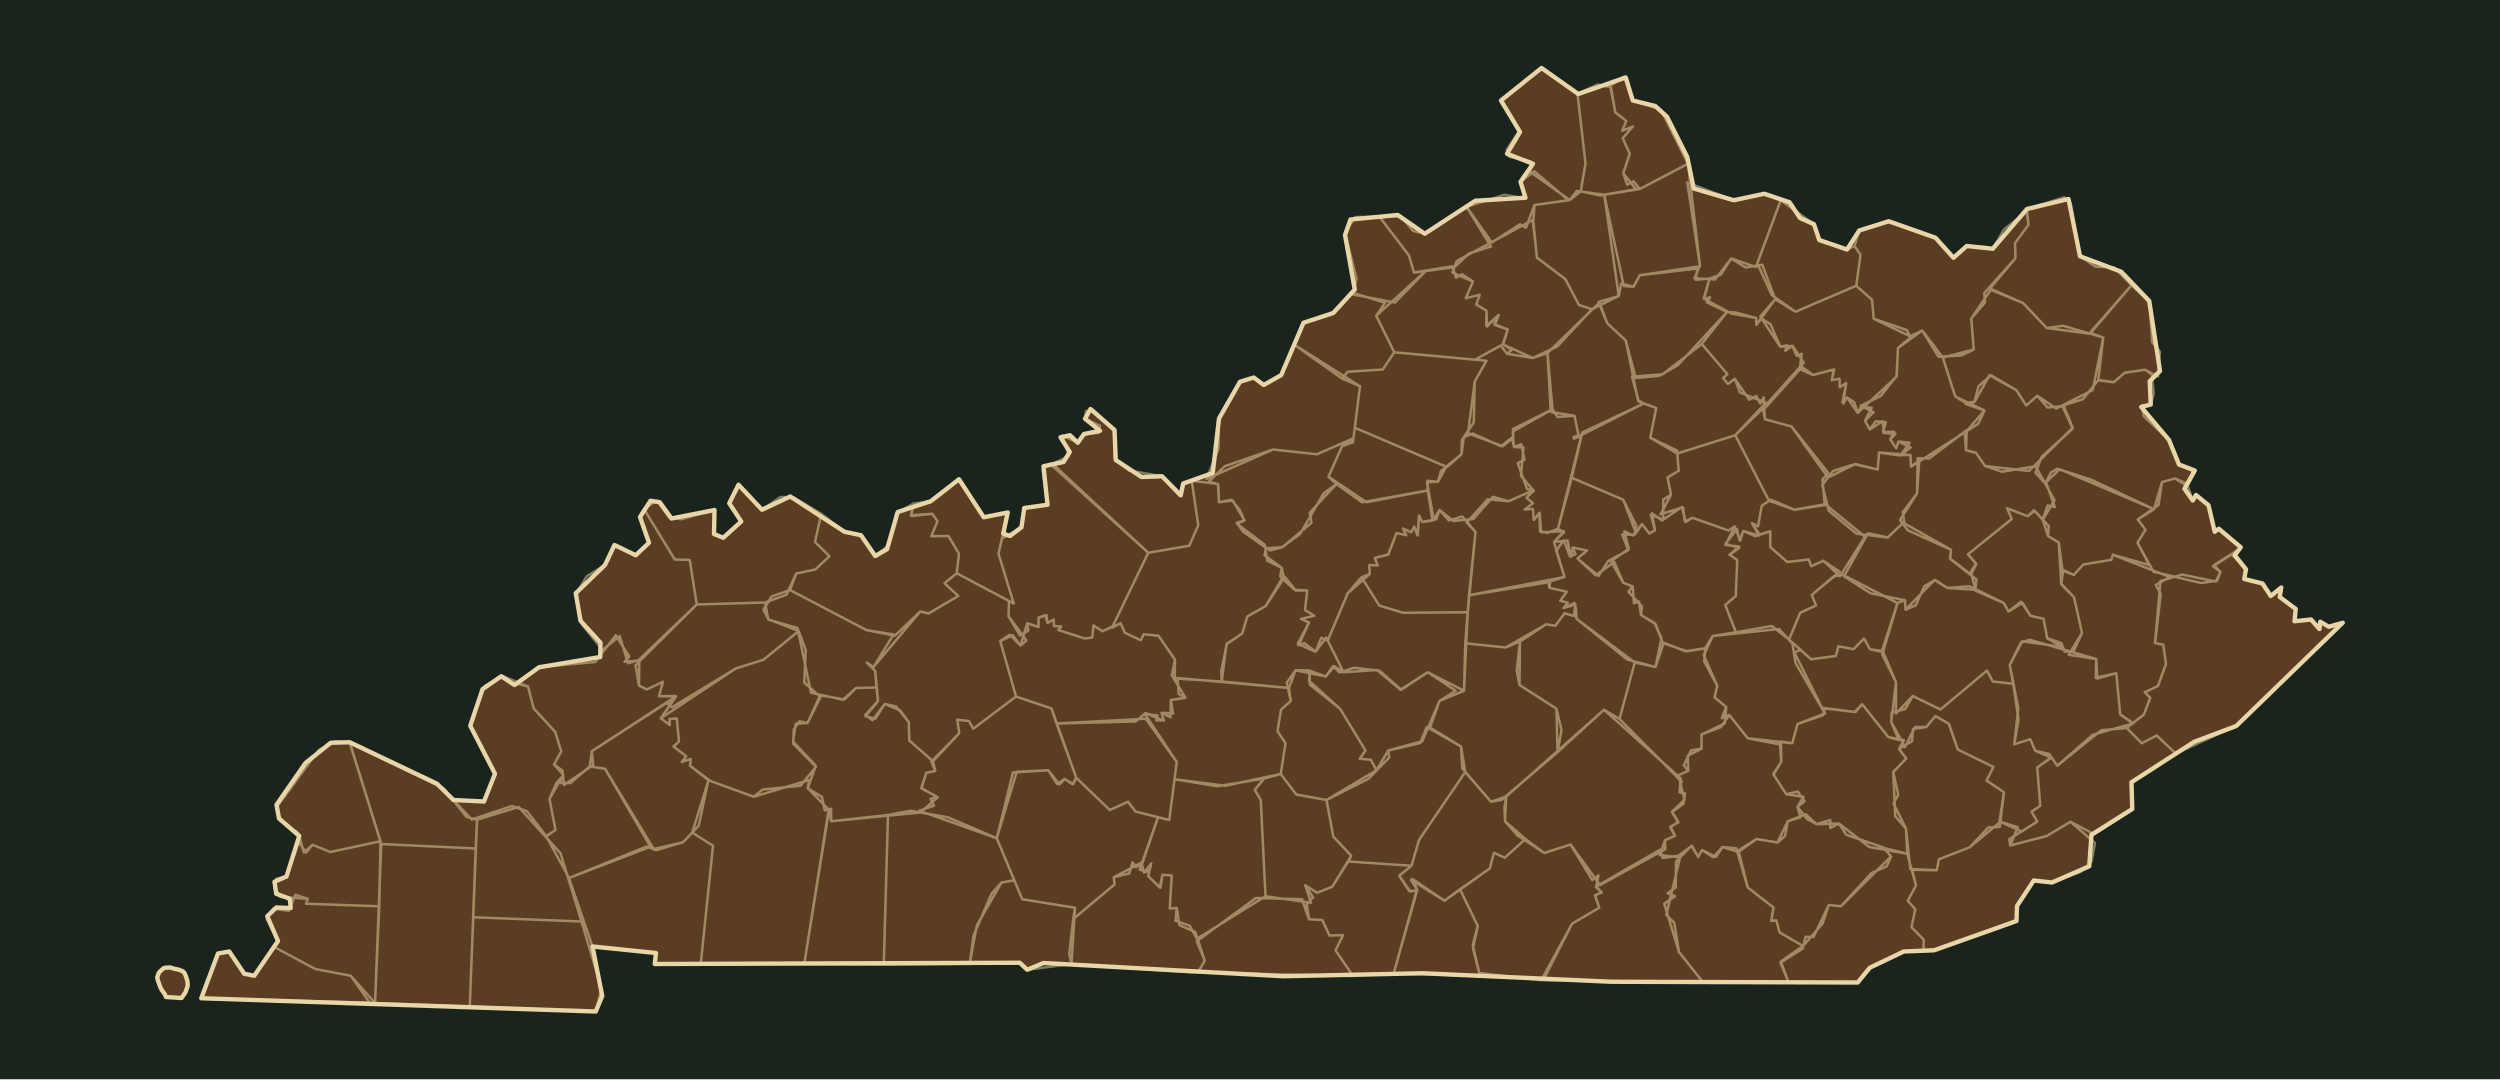
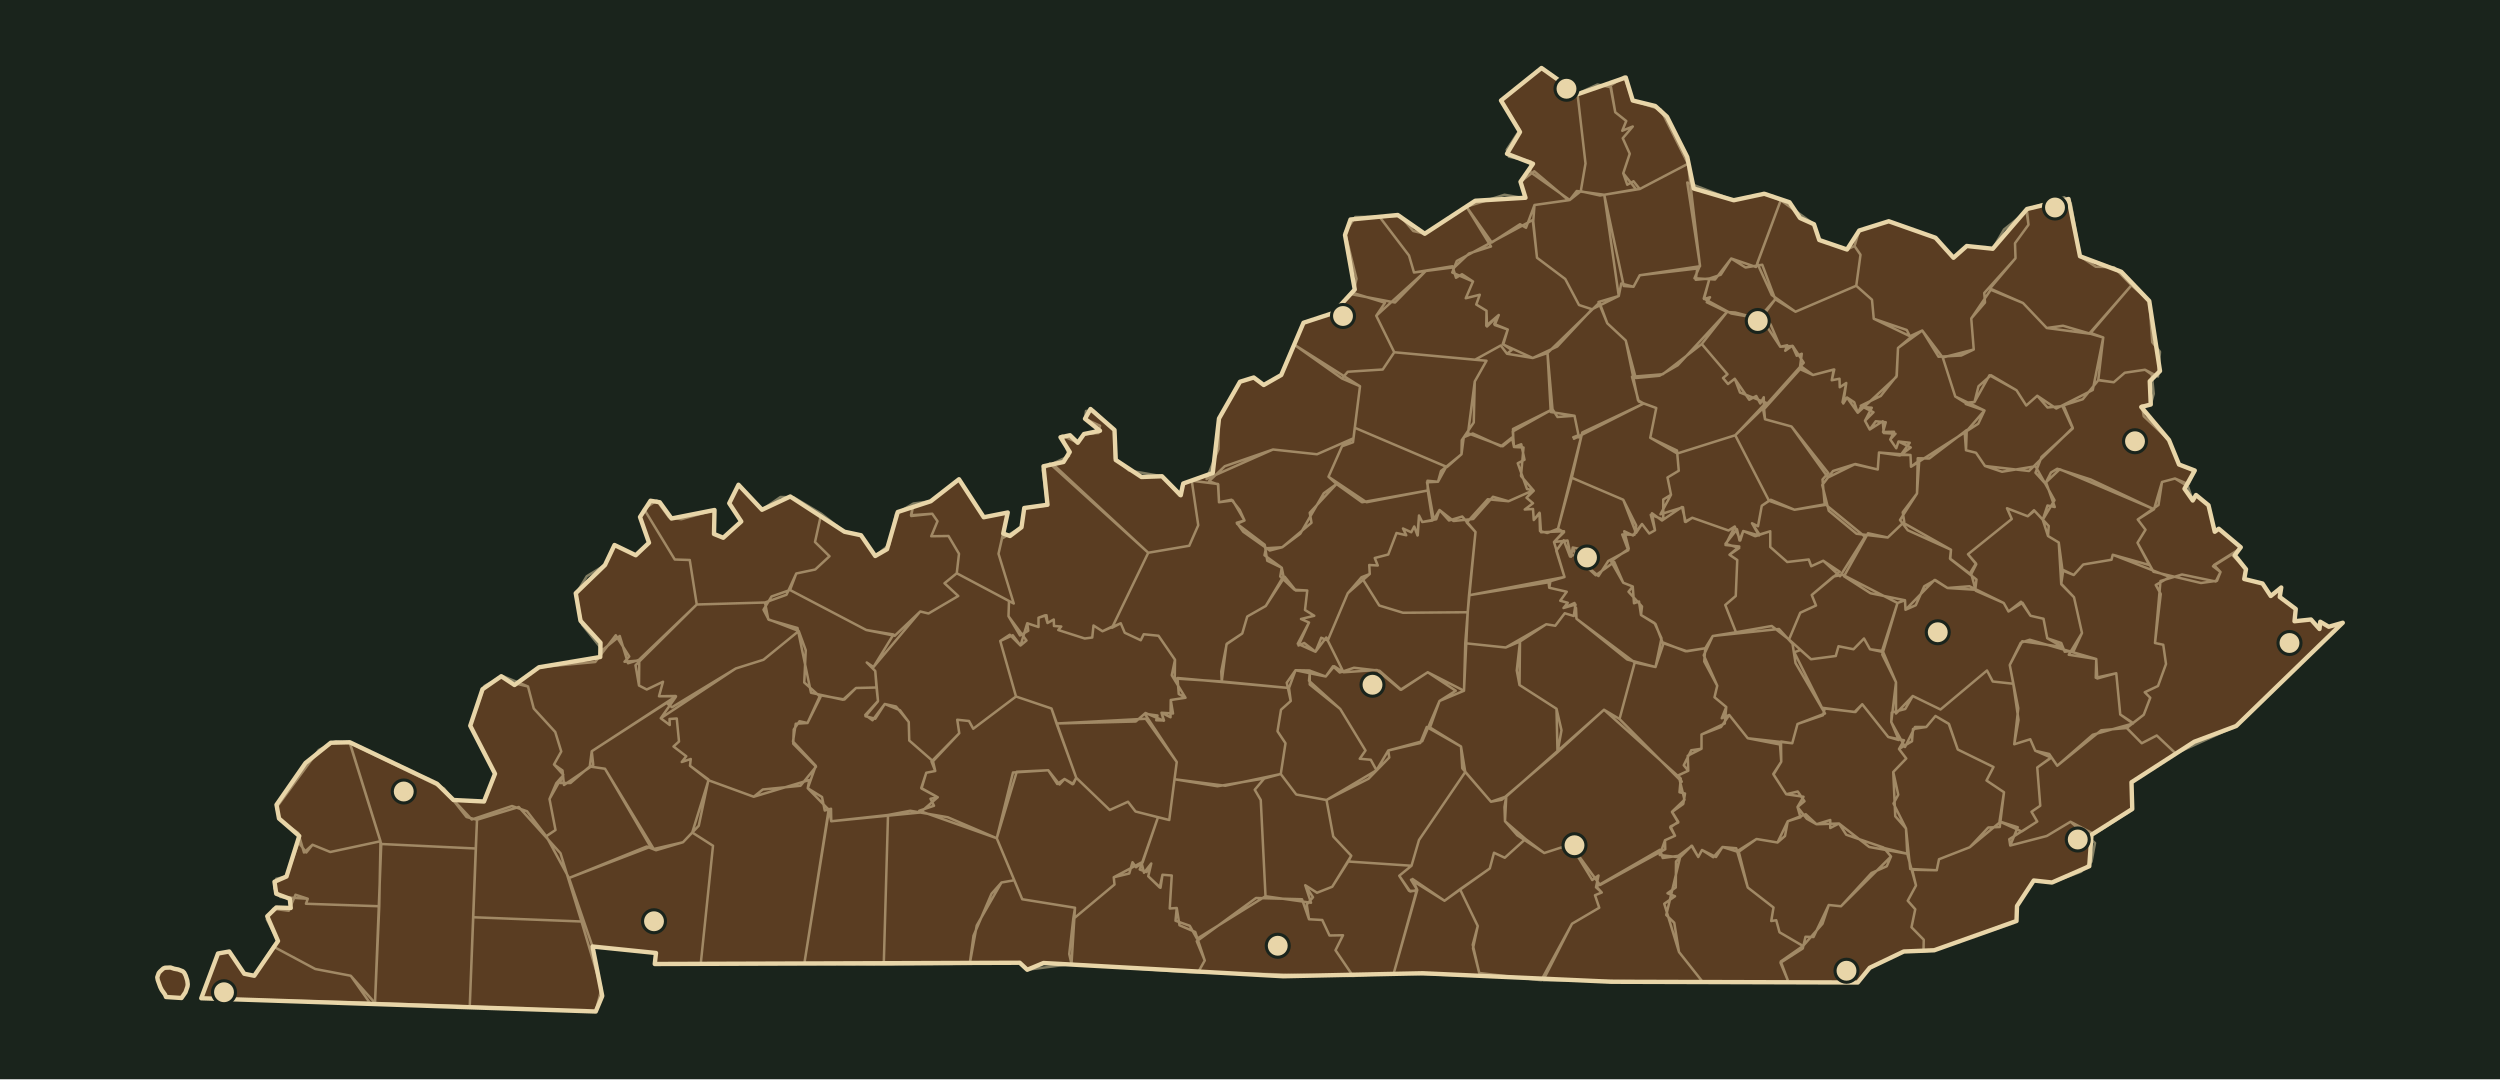
<svg xmlns="http://www.w3.org/2000/svg" viewBox="0 0 1000 431.7" width="1000" height="431.7" role="img" aria-labelledby="kyMapCountyTitle kyMapCountyDesc" fill-rule="evenodd">
  <style>
    .hp-ky-paper { fill: #1a241c; }
    .hp-ky-fill { fill: #5a3d22; stroke: none; }
    .hp-ky-edge { fill: none; stroke: #e8d5a8; stroke-width: 1.75px; stroke-linejoin: round; stroke-linecap: round; vector-effect: non-scaling-stroke; }
    .hp-ky-counties { fill: none; stroke: #e8d5a8; stroke-width: 1px; stroke-linejoin: round; stroke-linecap: round; vector-effect: non-scaling-stroke; opacity: 0.5; }
-     .hp-ky-markers { fill: #e8d5a8; stroke: none; }
+     .hp-ky-markers { fill: #e8d5a8; stroke: #1a241c; stroke-width: 1.25px; }
  </style>
  <rect class="hp-ky-paper" x="0" y="0" width="1000" height="431.7" />
  <path class="hp-ky-fill" d="M80.5 399.3L87.2 381.4L91.7 380.6L97.7 389.5L101.7 390.3L111.2 376.4L106.9 366.5L110.5 363.0L116.3 363.2L115.9 359.5L110.5 357.5L109.8 352.7L114.6 350.6L119.7 334.4L111.6 327.4L110.6 321.9L122.2 305.2L132.3 297.1L139.9 296.9L174.8 313.5L181.4 320.0L193.6 320.6L198.0 309.5L188.1 290.3L193.0 275.7L200.5 270.5L205.8 274.0L215.6 266.9L240.1 262.8L240.2 257.1L232.2 248.3L230.3 237.3L242.0 226.0L245.8 218.0L254.3 222.1L259.6 217.1L256.0 206.8L260.2 200.3L263.9 200.9L268.6 207.4L285.8 204.0L285.6 213.6L289.3 215.1L296.5 208.6L291.7 201.3L295.4 193.9L304.8 203.9L316.1 198.6L337.8 212.7L344.4 214.1L350.1 222.4L354.8 219.7L359.1 204.8L372.3 200.5L383.6 191.7L393.5 206.9L403.1 205.0L401.3 213.4L404.0 214.4L408.6 210.9L409.7 203.2L419.0 201.9L417.4 186.5L425.4 184.8L427.9 180.8L424.2 174.9L428.0 174.1L431.1 177.1L433.6 173.6L440.0 172.3L434.0 167.5L436.2 163.6L445.8 172.0L446.3 184.0L456.6 190.8L464.8 190.5L472.3 198.1L473.3 193.4L485.1 189.2L487.6 167.4L496.0 152.7L501.5 151.0L505.5 154.0L512.5 150.0L521.4 129.1L533.3 125.2L541.9 115.8L538.0 94.0L540.2 87.8L559.1 86.0L569.9 93.5L590.1 80.3L610.2 79.1L608.2 72.7L613.2 65.5L602.8 61.5L608.0 52.8L600.4 40.2L616.6 27.2L631.3 37.6L650.3 31.0L653.1 40.2L662.1 42.4L666.8 46.7L674.9 62.8L677.5 75.4L693.5 80.1L705.7 77.5L715.8 80.9L720.0 87.2L725.6 89.7L727.7 96.0L738.8 99.8L743.7 92.2L755.5 88.5L774.2 95.1L781.4 103.1L786.7 98.4L797.1 99.5L810.8 83.6L827.4 79.6L832.0 102.5L848.5 108.7L859.7 120.4L864.0 148.4L859.9 152.5L860.3 161.8L856.5 162.8L867.6 176.0L871.6 185.8L877.9 188.2L873.8 195.5L877.1 200.2L878.4 198.0L883.4 202.1L885.9 212.7L887.5 211.5L896.3 218.9L893.9 222.1L898.4 227.7L897.7 231.6L905.0 233.4L908.3 238.4L912.5 235.0L911.9 238.8L918.3 243.6L917.8 248.5L924.4 247.8L927.8 251.6L928.1 248.7L931.5 250.7L937.1 249.1L894.5 290.4L877.7 296.7L852.6 312.9L852.9 323.6L836.6 333.9L835.7 346.5L820.8 353.0L813.5 352.2L806.8 362.4L806.6 368.4L773.7 380.1L761.5 380.6L747.9 387.1L743.1 393.0L644.5 392.7L569.1 389.3L513.3 390.5L417.4 385.2L410.9 387.9L407.9 385.1L261.9 385.6L262.4 381.2L237.0 378.6L240.9 398.4L238.3 404.6L80.5 399.3ZM62.9 390.9L63.5 389.2L64.0 388.6L65.3 387.4L66.0 387.1L68.2 387.0L69.7 387.5L71.3 387.8L73.1 388.5L73.7 389.1L74.3 390.3L74.9 392.2L75.1 393.7L75.0 394.6L74.2 396.9L72.6 399.2L66.4 398.8L66.0 397.8L64.7 396.0L64.1 394.8L63.1 392.0L62.9 390.9Z" />
  <path class="hp-ky-counties" d="M850.7 291.2L857.5 285.9L860.1 279.1L857.9 276.9L863.2 274.4L866.4 265.6L865.3 257.9L862.0 257.2L864.2 232.4L872.8 229.8L886.3 232.6L888.2 228.8L885.2 226.5L892.7 221.8L898.4 227.7L897.7 231.6L905.0 233.4L908.3 238.4L912.6 235.1L911.9 238.8L918.3 243.6L917.8 248.5L924.4 247.8L927.8 251.6L928.1 248.7L931.5 250.7L937.1 249.1L894.0 290.6L870.3 301.4L862.7 294.2L856.7 297.3L850.7 291.2ZM276.9 333.0L283.4 312.1L301.5 318.7L323.7 312.0L323.1 315.3L331.6 324.0L321.7 385.6L280.3 385.5L285.2 338.3L276.9 333.0ZM601.8 322.8L602.5 318.6L641.6 283.9L672.3 311.4L671.8 316.9L674.0 317.4L673.3 321.6L668.8 324.8L671.3 329.0L668.2 330.6L670.0 334.3L666.0 336.1L666.1 339.7L640.0 354.0L628.2 337.8L617.7 341.2L606.9 334.1L602.0 328.5L601.8 322.8ZM444.8 251.1L459.3 221.1L475.7 218.3L479.3 210.1L476.7 192.3L487.2 193.6L487.6 200.9L493.1 200.2L497.8 208.2L494.8 209.5L505.9 217.9L506.9 224.3L512.7 227.1L513.4 230.5L506.3 242.4L498.9 246.6L496.9 253.4L490.6 257.7L488.7 272.6L469.9 271.4L470.0 263.9L463.4 254.3L457.5 253.7L456.3 256.1L449.9 253.1L448.3 249.3L444.8 251.1ZM346.1 286.0L351.2 280.4L350.1 268.4L346.7 265.0L349.4 266.8L368.1 244.6L371.4 245.4L383.3 238.4L377.8 233.3L382.7 229.3L403.6 240.4L403.4 246.5L410.6 256.2L408.2 258.2L403.9 253.9L400.1 256.4L406.4 278.6L389.3 291.5L387.6 288.4L382.9 287.9L383.7 293.3L373.2 304.5L363.7 296.2L363.5 288.8L358.4 282.6L353.9 281.6L349.0 288.1L346.1 286.0ZM399.4 221.5L400.8 215.4L408.6 210.9L409.7 203.2L418.9 202.2L417.1 188.0L419.9 185.4L459.3 221.1L445.1 250.5L441.0 252.5L437.4 250.2L436.9 255.0L433.9 255.4L423.3 252.0L424.5 250.6L421.6 250.4L421.5 247.8L419.0 249.2L418.6 246.1L415.4 247.1L415.4 250.8L410.9 249.3L411.3 252.3L408.0 254.2L403.4 246.5L403.6 240.4L405.5 241.4L399.4 221.5ZM353.5 385.9L355.2 326.0L364.1 324.3L379.1 326.9L398.7 335.3L405.7 352.1L400.6 353.0L396.6 357.5L389.4 374.3L387.9 385.5L353.5 385.9ZM150.0 401.2L152.5 337.6L190.3 339.4L187.9 402.6L150.0 401.2ZM264.3 287.3L294.3 267.4L305.4 263.9L319.5 252.4L322.3 260.1L321.7 273.0L328.2 278.8L323.0 289.2L319.8 288.5L317.5 291.8L317.3 297.5L326.4 306.7L320.2 314.3L305.1 315.8L301.5 318.7L283.4 312.1L276.0 306.3L276.3 303.6L272.7 304.8L274.5 302.5L269.4 298.6L271.6 296.6L270.7 287.4L267.8 287.6L267.9 290.0L264.3 287.3ZM398.7 335.3L406.7 308.7L419.3 308.1L423.8 313.8L425.8 311.6L429.0 313.7L430.5 311.1L443.9 324.0L451.2 320.7L454.2 324.6L463.2 326.9L457.0 345.1L454.4 346.9L453.0 344.9L451.7 349.4L445.5 350.9L445.8 353.8L429.3 367.6L430.0 363.1L408.9 359.7L398.7 335.3ZM400.1 256.4L405.1 254.1L408.2 258.2L410.9 249.3L415.4 250.8L415.4 247.1L418.1 246.1L419.0 249.2L421.5 247.8L421.6 250.4L424.5 250.6L423.3 252.0L433.9 255.4L436.9 255.0L437.4 250.2L441.0 252.5L448.3 249.3L449.9 253.1L456.3 256.1L457.5 253.7L463.4 254.3L470.0 263.9L468.7 270.1L474.2 279.1L468.3 280.0L469.2 285.4L464.6 285.1L465.5 288.3L458.2 285.2L454.3 288.6L422.6 289.4L420.6 283.4L406.4 278.6L400.1 256.4ZM455.9 347.8L463.2 326.9L467.7 328.0L469.8 311.7L487.0 314.5L505.7 311.4L501.9 315.9L504.3 320.0L506.2 358.5L478.8 375.5L475.9 370.3L470.2 368.3L470.7 363.2L467.9 363.4L468.7 350.2L465.0 349.9L464.2 355.1L459.3 350.5L460.5 345.4L458.6 348.8L455.9 347.8ZM752.9 261.8L759.0 241.2L762.0 240.1L762.2 243.9L766.3 242.1L769.7 234.5L774.1 232.0L779.0 235.2L787.8 234.5L801.5 241.2L803.4 244.6L808.4 240.7L812.2 246.3L817.4 247.5L818.9 255.3L825.0 258.8L808.9 256.5L803.9 266.0L805.3 273.5L797.1 272.6L794.8 268.2L776.2 283.8L765.1 278.4L758.4 285.4L758.4 272.9L752.9 261.8ZM741.8 98.4L743.7 92.2L755.5 88.5L774.2 95.1L781.4 103.1L786.7 98.4L797.1 99.5L801.6 91.8L810.8 84.4L811.4 89.9L806.0 97.3L806.2 103.3L793.7 117.2L794.0 121.0L788.5 127.4L789.5 139.8L784.5 142.2L775.4 142.7L768.9 132.2L764.0 134.5L749.5 127.5L748.8 119.9L742.5 114.3L744.2 101.9L741.8 98.4ZM584.0 355.7L595.9 347.4L597.6 341.1L601.9 343.1L610.2 335.6L617.7 341.2L628.2 337.8L636.9 352.0L639.4 350.2L638.4 354.9L640.7 357.0L638.0 358.1L639.7 363.1L628.8 369.5L616.5 392.1L591.7 389.2L589.1 377.9L591.1 370.4L584.0 355.7ZM227.6 351.2L258.7 338.6L262.4 340.1L273.2 336.9L276.9 333.0L285.2 338.3L280.3 385.5L261.9 385.6L262.4 381.2L237.0 378.6L227.6 351.2ZM317.2 296.6L318.3 289.5L323.0 289.2L328.1 278.1L337.8 279.8L342.4 275.2L350.6 275.0L351.2 280.5L346.2 286.5L350.1 287.5L353.9 281.6L360.0 284.1L363.5 288.8L363.7 296.2L373.2 304.5L374.1 308.4L370.5 309.1L368.6 315.4L375.1 318.9L368.1 325.0L332.5 328.5L332.4 323.5L329.9 324.2L328.8 318.8L323.1 315.3L326.3 306.3L317.2 296.6ZM316.0 236.0L318.5 229.4L326.1 227.8L331.8 222.5L326.0 216.8L328.5 205.5L337.8 212.7L344.4 214.1L350.1 222.4L355.7 217.9L358.4 205.5L365.4 201.4L364.5 206.4L372.9 205.5L375.0 208.5L372.5 214.5L379.4 214.4L383.6 221.5L382.7 229.3L377.8 233.3L383.3 238.4L371.4 245.4L368.1 244.6L357.9 254.3L346.5 252.0L316.0 236.0ZM709.3 309.6L712.5 304.7L712.4 296.6L716.9 297.3L719.0 289.6L729.2 286.1L729.9 283.4L742.2 284.8L744.9 281.7L755.3 294.8L761.6 296.1L759.6 299.6L762.5 303.4L757.3 308.8L759.3 317.9L757.4 321.4L762.4 331.4L762.9 341.5L747.7 338.8L735.6 329.4L732.1 331.2L732.1 328.0L726.6 329.7L722.7 327.5L719.0 322.8L721.4 318.7L714.5 317.7L709.3 309.6ZM763.1 360.3L766.4 354.2L764.9 347.9L774.7 348.1L775.6 343.7L787.9 338.9L800.2 328.7L807.1 330.9L804.1 338.2L818.7 334.4L828.2 328.7L838.0 337.2L836.6 344.7L832.4 348.7L820.8 353.0L813.5 352.2L806.8 362.4L806.6 368.4L773.7 380.1L769.4 380.6L769.5 375.9L764.6 370.9L766.1 363.7L763.1 360.3ZM257.6 203.6L262.7 200.2L267.6 206.9L272.5 207.7L285.8 204.0L285.6 213.6L289.3 215.1L296.5 208.6L291.7 201.3L295.4 193.9L304.8 203.9L312.2 198.8L317.4 198.9L328.5 205.5L326.0 216.8L331.8 222.5L326.1 227.8L318.5 229.4L314.6 237.9L306.0 241.0L278.7 241.8L275.9 224.0L269.9 223.8L257.6 203.6ZM572.0 291.0L575.8 280.4L585.6 276.3L586.1 257.3L602.3 259.0L608.0 256.6L607.8 274.0L622.6 283.5L624.6 292.1L623.0 300.9L600.7 319.9L596.4 320.7L584.9 307.3L584.4 298.6L572.0 291.0ZM665.7 361.5L670.0 358.5L667.0 357.3L670.3 355.0L670.4 344.6L676.6 338.3L679.3 342.8L680.8 340.0L685.3 342.9L689.0 338.8L694.5 339.3L699.1 355.0L709.4 363.0L708.5 368.4L710.5 368.1L711.8 372.9L721.2 378.4L712.3 384.6L715.4 392.8L681.1 392.8L671.6 380.8L665.7 361.5ZM663.9 342.0L666.0 336.1L670.0 334.3L668.1 331.0L671.3 328.7L668.8 324.7L673.8 319.9L671.4 310.1L675.3 308.3L673.5 306.1L676.5 300.1L680.6 299.5L680.6 293.8L688.4 290.8L691.7 286.0L699.1 295.3L712.0 297.8L712.5 304.7L709.4 309.8L714.5 317.7L719.1 316.6L721.8 320.5L719.0 322.8L720.2 326.9L715.1 328.5L714.0 334.4L711.0 337.0L702.6 335.6L694.7 340.6L689.0 338.8L686.4 342.8L680.8 340.0L679.3 342.8L676.8 338.3L670.7 342.8L663.9 342.0ZM644.4 224.5L651.5 219.5L649.7 212.5L653.2 214.2L656.8 209.6L659.7 213.4L662.0 212.1L660.8 205.3L664.8 208.2L672.8 202.8L674.3 208.8L676.9 207.1L691.4 212.2L693.9 210.6L690.2 218.0L695.7 218.6L691.8 221.9L694.9 224.0L694.3 238.4L690.1 242.0L694.4 252.9L685.1 254.4L682.1 259.3L674.8 260.5L665.1 257.2L662.2 249.6L656.4 246.0L655.6 240.6L653.6 241.3L653.1 234.6L649.3 233.1L644.4 224.5ZM367.7 324.3L373.6 322.3L372.2 319.5L375.1 318.9L368.5 315.2L370.5 309.1L374.1 308.4L372.6 304.6L383.7 293.3L382.9 287.9L387.6 288.4L389.3 291.5L406.4 278.6L420.6 283.4L430.5 311.1L429.3 313.6L425.8 311.6L422.9 313.6L419.3 308.1L405.2 309.0L398.7 335.3L367.7 324.3ZM617.3 392.1L628.8 369.5L639.7 363.1L638.0 358.1L640.7 357.0L638.5 354.6L664.0 339.9L665.1 343.2L672.2 342.2L666.5 366.0L669.7 369.1L671.6 380.8L681.1 392.8L617.3 392.1ZM505.8 222.1L506.4 219.3L512.9 218.9L520.1 213.5L529.5 197.3L534.6 193.6L544.8 200.9L571.1 196.2L573.0 208.2L568.9 208.8L567.6 206.2L567.0 214.2L565.7 210.6L564.5 212.9L561.2 211.4L562.5 214.1L558.6 213.2L555.3 221.8L549.9 223.2L551.1 226.2L547.7 226.0L547.9 229.6L539.1 237.3L531.1 256.2L528.5 255.1L526.2 260.7L519.1 257.5L523.6 249.0L520.4 247.6L525.7 246.3L522.0 244.0L522.9 236.2L517.8 235.9L512.1 230.6L512.7 227.1L505.8 222.1ZM814.2 189.1L816.6 182.8L829.1 171.4L824.9 162.3L833.1 159.7L839.4 152.0L845.5 152.9L849.9 149.1L858.0 147.9L860.7 149.8L861.5 157.5L860.3 161.8L856.7 162.2L857.5 166.5L867.6 176.0L871.6 185.8L877.9 188.6L875.4 193.7L870.0 191.4L864.8 192.8L861.6 203.7L823.9 187.7L818.0 193.3L814.2 189.1ZM457.9 285.5L463.0 286.2L462.5 288.1L465.6 288.2L464.6 285.1L468.2 286.9L468.3 280.0L474.2 279.1L471.5 277.6L471.0 271.2L515.6 275.2L516.3 280.4L512.4 283.9L511.0 292.5L514.2 297.3L512.3 309.6L490.1 314.3L469.8 311.7L470.7 304.8L457.9 285.5ZM530.6 320.0L547.4 311.5L555.7 303.0L555.3 300.2L568.1 297.2L570.7 290.8L584.4 298.6L586.1 308.8L567.6 336.0L564.6 346.3L539.3 344.6L540.5 342.3L533.3 334.6L530.6 320.0ZM777.1 143.0L789.5 139.8L788.5 127.4L796.3 115.9L809.2 121.2L818.7 131.2L825.2 130.3L841.3 135.0L837.1 156.0L822.5 163.4L814.9 158.3L810.5 162.2L806.6 156.1L796.4 150.1L791.4 154.5L789.8 160.8L786.1 161.1L782.1 158.6L777.1 143.0ZM187.9 402.6L189.3 366.9L232.6 368.6L240.6 395.4L238.3 404.6L187.9 402.6ZM757.3 308.8L762.5 303.4L759.6 299.6L764.8 296.5L765.2 291.6L770.5 290.8L774.2 286.4L779.6 289.6L783.1 299.8L797.4 306.8L794.6 312.2L801.6 316.9L799.9 330.8L795.3 331.0L787.9 338.9L775.6 343.7L774.7 348.1L764.1 347.6L762.4 331.4L758.1 326.5L757.3 308.8ZM482.6 191.6L487.4 179.6L487.6 167.4L496.0 152.7L501.5 151.0L505.5 154.0L512.5 150.0L517.6 137.8L544.0 154.5L541.4 175.3L526.8 181.7L509.2 179.8L482.6 191.6ZM824.5 233.5L825.3 228.0L829.5 230.0L833.3 225.8L844.6 223.9L845.1 221.9L867.9 230.8L862.3 234.0L864.3 237.6L862.0 257.2L865.3 257.9L866.4 265.6L863.2 274.4L857.9 276.9L860.1 279.1L857.5 285.9L853.2 289.2L848.1 285.8L846.5 269.3L838.9 271.4L838.5 263.6L827.5 261.9L832.8 253.2L829.6 238.9L824.5 233.5ZM695.5 340.7L702.6 335.6L711.0 337.0L715.1 328.5L722.3 325.7L726.6 329.7L735.6 329.4L738.5 333.9L753.4 339.0L756.4 342.6L736.4 362.5L731.5 362.0L729.0 369.5L721.2 378.4L711.8 372.9L710.5 368.1L708.5 368.4L709.4 363.0L699.1 355.0L695.5 340.7ZM536.8 151.4L539.1 148.7L553.1 147.8L557.7 140.9L594.6 144.3L589.9 152.6L589.5 169.0L584.7 176.1L584.6 181.7L578.8 186.8L541.9 171.1L544.0 154.5L536.8 151.4ZM760.0 208.0L766.8 197.4L767.1 183.3L771.7 183.4L786.7 172.0L786.4 180.1L790.4 181.1L794.0 186.4L800.8 188.7L814.2 186.5L821.8 200.1L817.1 207.9L813.6 204.1L811.1 206.5L802.8 203.3L804.7 207.6L787.2 221.7L790.5 225.7L788.4 229.8L780.0 223.4L780.4 219.9L763.1 212.1L760.0 208.0ZM321.7 385.6L331.5 323.6L332.5 328.5L355.2 326.0L353.5 385.9L321.7 385.6ZM206.6 273.5L215.6 266.9L238.1 264.8L246.3 254.1L251.7 262.6L249.8 264.7L255.7 264.2L255.6 274.2L258.7 275.8L265.2 272.7L263.6 278.5L270.4 278.5L236.7 300.5L237.3 306.0L225.6 314.0L225.0 308.2L221.6 305.8L224.5 300.6L222.1 292.8L213.5 283.4L211.2 274.6L206.6 273.5ZM230.2 237.9L234.7 230.5L242.0 226.0L245.8 218.0L254.3 222.1L259.6 217.1L256.0 206.8L257.6 203.6L269.9 223.8L275.9 224.0L278.7 241.8L255.5 264.0L251.2 265.3L247.9 254.4L241.0 260.0L232.9 249.9L230.2 237.9ZM712.2 385.1L721.1 379.4L722.2 374.7L725.4 374.8L731.5 362.0L736.4 362.5L748.6 349.2L754.7 346.5L756.4 342.6L753.6 339.2L762.9 341.5L766.4 354.2L763.1 360.3L766.1 363.7L764.6 370.9L769.5 375.9L769.4 380.6L761.5 380.6L747.9 387.1L743.1 393.0L715.4 392.8L712.2 385.1ZM796.0 115.4L806.2 103.3L806.0 97.3L811.4 89.9L810.5 83.8L825.7 78.9L828.3 81.3L832.0 102.5L838.3 106.7L845.6 106.9L852.6 114.1L836.0 133.5L818.7 131.2L809.2 121.2L796.0 115.4ZM580.9 109.0L582.7 104.4L613.1 88.0L614.8 103.1L626.1 111.6L631.6 122.0L636.8 123.7L622.9 138.6L613.1 143.2L601.3 137.8L603.1 131.8L597.9 130.0L599.5 126.0L594.8 130.6L594.6 124.3L590.5 121.8L591.9 117.9L586.3 119.3L589.2 112.6L580.9 109.0ZM803.9 266.0L808.3 257.1L811.9 255.9L838.5 263.6L838.3 271.1L846.5 269.3L848.1 285.8L853.2 289.4L837.1 293.9L822.9 306.3L819.7 301.6L814.1 300.3L812.1 295.7L805.7 297.7L807.3 283.3L803.9 266.0ZM427.7 381.6L429.3 367.6L445.8 353.8L445.5 350.9L456.6 345.0L457.6 349.1L460.5 345.4L459.3 350.5L463.9 355.0L465.0 349.9L468.7 350.2L467.9 363.4L470.7 363.2L471.8 370.1L478.1 372.8L481.9 384.2L479.2 389.0L472.3 388.7L428.6 385.6L427.7 381.6ZM704.1 126.6L710.1 119.7L718.2 124.7L742.5 114.3L748.8 119.9L749.5 127.5L762.7 132.0L764.2 135.0L759.2 139.2L758.6 150.7L743.1 165.1L741.7 160.9L738.8 159.0L737.0 160.9L738.5 153.2L735.9 154.9L735.8 151.5L732.7 152.1L733.7 147.8L725.2 150.0L719.9 147.6L720.7 141.5L718.7 142.3L716.9 138.3L714.1 140.3L714.9 138.1L712.1 138.7L704.1 126.6ZM235.9 306.6L236.7 300.5L270.3 278.8L264.3 287.3L267.9 290.0L267.8 287.6L270.7 287.4L271.6 296.6L269.4 298.6L274.5 302.5L272.7 304.8L276.3 303.6L276.0 306.3L283.4 311.8L279.5 330.3L273.2 336.9L261.5 339.6L242.0 307.5L235.9 306.6ZM531.1 256.2L539.1 237.3L544.6 230.9L551.7 242.2L561.2 245.1L587.1 244.9L585.6 276.3L571.1 268.9L560.2 275.9L550.8 268.0L537.4 268.9L531.1 256.2ZM681.5 262.1L685.1 254.4L711.6 251.6L717.0 257.5L718.2 265.2L730.0 285.4L719.0 289.6L716.9 297.3L699.1 295.3L691.7 286.0L688.7 287.3L690.5 282.8L685.8 278.9L686.9 274.3L681.5 262.1ZM756.5 288.8L756.7 285.0L762.1 283.6L765.1 278.4L776.2 283.8L794.8 268.2L797.1 272.6L805.3 273.5L807.4 288.0L805.7 297.7L812.1 295.7L814.1 300.3L820.4 303.0L814.9 307.0L816.1 322.3L812.6 324.7L814.9 328.6L808.7 332.6L799.8 328.6L801.6 316.9L794.6 312.2L797.4 306.8L783.1 299.8L779.5 289.5L774.2 286.4L770.5 290.8L766.0 290.8L762.0 298.8L756.5 288.8ZM181.4 320.0L193.6 320.6L198.0 309.9L188.1 290.3L193.8 274.4L201.0 270.4L211.2 274.6L213.5 283.4L222.1 292.8L224.5 300.6L221.6 305.8L225.3 309.9L219.8 319.6L222.2 332.0L218.5 334.5L210.8 324.5L204.8 322.4L188.7 327.8L181.4 320.0ZM189.3 366.9L190.8 327.9L207.5 322.8L224.2 341.3L232.6 368.6L189.3 366.9ZM803.7 335.7L814.9 328.6L812.6 324.7L816.1 322.3L814.9 307.0L820.6 303.0L822.9 306.3L840.5 292.1L850.7 291.2L856.7 297.3L862.7 294.2L870.3 301.4L852.6 312.9L852.7 324.0L837.7 333.7L828.2 328.7L818.7 334.4L804.1 338.2L803.7 335.7ZM606.7 268.2L608.0 256.6L618.5 249.7L622.1 250.3L625.9 245.3L629.5 246.4L630.4 243.2L630.6 247.5L653.9 265.0L647.8 287.6L641.6 283.9L623.0 300.9L622.6 283.5L607.8 274.0L606.7 268.2ZM254.2 266.1L278.7 241.8L306.0 241.0L307.3 247.7L319.5 252.4L305.4 263.9L294.3 267.4L268.8 282.9L267.1 281.6L270.2 278.4L263.6 278.5L265.2 272.7L258.7 275.8L255.6 274.2L254.2 266.1ZM478.7 376.5L502.4 359.2L520.8 359.7L523.6 367.7L528.9 368.0L531.8 374.2L537.2 374.1L534.2 380.1L541.2 390.4L479.2 389.0L481.9 384.2L478.7 376.5ZM421.0 185.5L427.6 182.4L424.9 174.2L431.1 177.1L433.6 173.6L439.4 173.2L440.0 170.3L434.0 167.5L434.4 164.4L437.3 164.1L445.8 172.0L445.9 183.3L451.6 188.2L464.8 190.5L471.8 198.3L472.9 193.7L476.7 192.3L479.3 210.1L475.7 218.3L459.3 221.1L421.0 185.5ZM647.8 287.6L653.9 265.0L662.2 266.8L665.5 257.1L674.2 260.5L682.1 259.3L681.7 264.6L686.9 274.3L685.8 278.9L690.5 282.8L689.9 289.4L680.6 293.8L680.6 299.5L675.1 302.3L675.3 308.3L671.4 310.1L672.7 312.7L647.8 287.6ZM522.1 354.1L526.8 357.1L532.9 354.7L539.3 344.6L564.6 346.3L559.7 350.3L563.6 356.3L566.6 356.4L557.5 389.3L541.2 390.4L534.2 380.1L537.2 374.1L531.8 374.2L528.9 368.0L523.6 367.7L522.7 361.8L525.2 358.9L522.1 354.1ZM639.4 120.8L647.5 118.4L648.5 113.4L653.4 114.7L655.9 110.1L678.9 107.4L678.3 111.9L683.8 111.4L681.6 119.6L684.0 118.9L682.7 120.9L690.8 124.8L671.1 146.1L663.8 150.3L654.3 151.2L650.3 136.2L642.9 129.3L639.4 120.8ZM787.2 221.7L804.7 207.6L802.8 203.3L811.1 206.5L813.8 204.3L819.5 210.4L819.2 214.4L823.5 217.0L824.5 233.7L829.6 238.9L832.8 253.2L829.5 260.3L825.9 260.7L824.5 257.2L818.9 255.3L817.4 247.5L812.2 246.3L809.0 241.1L803.4 244.6L801.5 241.2L790.3 236.3L788.3 228.8L790.4 225.4L787.2 221.7ZM422.6 289.4L458.3 287.5L470.7 304.8L467.7 328.0L454.2 324.6L451.2 320.7L443.9 324.0L430.5 311.1L422.6 289.4ZM544.6 230.9L547.9 229.6L547.7 226.0L551.1 226.2L549.9 223.2L555.3 221.8L558.6 213.2L562.5 214.1L561.2 211.4L564.5 212.9L565.7 210.6L567.1 214.1L567.6 206.2L568.9 208.8L574.5 207.7L575.8 204.0L579.6 208.2L584.9 206.6L590.2 212.8L587.1 244.9L561.2 245.1L551.7 242.2L544.6 230.9ZM483.6 192.5L489.9 186.5L509.2 179.8L526.8 181.7L541.4 175.3L536.8 178.5L531.4 190.7L534.6 193.6L523.9 205.1L524.6 209.1L512.9 218.9L507.9 220.2L497.3 212.7L494.7 209.1L497.8 208.2L495.9 204.0L492.6 199.9L487.6 200.9L487.3 193.8L483.6 192.5ZM652.8 150.7L665.1 149.7L680.7 137.6L691.0 149.7L689.2 151.2L691.2 153.6L693.9 151.5L696.0 157.0L706.4 161.1L694.1 174.1L670.9 181.4L660.1 175.1L662.5 163.2L655.5 160.6L652.8 150.7ZM501.9 315.9L505.7 311.4L512.3 309.6L518.5 317.8L530.6 320.0L533.3 334.6L540.5 342.3L532.9 354.7L526.8 357.1L522.1 354.1L524.4 361.1L506.2 358.5L504.3 320.0L501.9 315.9ZM550.5 126.3L570.5 108.2L581.0 106.5L582.4 111.1L584.8 109.7L589.2 112.6L586.3 119.3L591.9 117.9L590.5 121.8L594.6 124.3L594.5 130.3L599.5 126.0L597.7 129.6L603.1 131.8L601.1 137.6L604.7 140.0L602.8 141.5L600.3 138.2L590.0 143.9L557.7 140.9L550.5 126.3ZM511.0 292.5L512.4 283.9L516.3 280.4L514.7 273.1L518.2 268.1L523.9 268.2L523.9 273.8L536.1 283.6L546.2 300.2L543.9 303.5L548.3 303.9L550.6 308.1L530.6 320.0L518.5 317.8L512.3 309.6L514.2 297.3L511.0 292.5ZM744.3 162.3L752.3 158.4L758.7 150.3L759.2 139.2L768.9 132.2L777.1 143.0L782.1 158.6L793.8 164.2L791.3 169.5L764.4 186.7L764.2 182.0L760.3 182.0L763.9 177.1L759.4 176.6L758.5 179.3L756.1 175.8L758.2 173.5L753.5 173.2L753.1 168.5L747.9 171.8L746.0 168.3L749.4 164.9L744.3 162.3ZM628.7 191.1L632.9 173.0L657.5 161.4L662.5 163.2L660.1 175.1L670.8 180.2L671.5 188.3L667.0 191.0L668.4 197.9L665.3 199.8L665.3 207.8L660.3 205.9L662.0 212.1L659.7 213.4L656.8 209.6L654.4 213.2L649.3 199.9L628.7 191.1ZM619.0 141.2L639.8 121.0L642.9 129.3L650.3 136.2L655.2 160.1L657.5 161.4L629.6 175.5L631.4 174.1L629.8 166.3L620.3 164.8L619.0 141.2ZM705.3 164.0L720.8 146.8L725.2 150.0L733.5 147.8L732.7 152.1L735.8 151.5L735.9 154.9L738.5 153.2L737.3 161.4L738.8 159.0L743.1 165.1L744.4 162.7L748.7 163.1L746.0 168.3L747.9 171.8L750.3 168.5L754.3 168.9L753.2 172.8L757.6 172.7L756.1 175.8L758.5 179.3L759.4 176.6L764.3 179.0L760.0 182.2L751.6 181.0L751.1 187.8L742.1 185.6L731.2 191.0L716.6 170.6L706.0 167.7L705.3 164.0ZM559.7 350.3L564.6 346.3L567.6 336.0L586.1 308.8L596.4 320.7L602.5 318.6L602.0 328.5L610.2 335.6L601.9 343.1L597.6 341.1L595.9 347.4L577.8 360.3L565.0 351.6L566.9 356.0L564.1 356.6L559.7 350.3ZM641.7 77.9L655.9 75.6L675.2 65.5L680.0 106.5L655.9 110.1L653.4 114.7L649.5 114.4L641.7 77.9ZM523.6 272.3L524.0 268.3L530.3 270.6L533.2 266.5L535.9 269.0L541.6 267.1L551.8 268.3L560.5 275.9L571.1 268.9L582.3 276.3L575.8 280.4L568.9 296.5L555.3 300.2L550.6 308.1L548.3 303.9L543.9 303.5L546.2 300.2L536.1 283.6L523.6 272.3ZM110.5 323.1L127.5 300.0L134.3 296.5L140.0 297.3L152.2 336.5L132.1 340.8L125.0 337.9L121.6 341.0L119.3 333.2L112.1 328.1L110.5 323.1ZM139.9 297.2L177.6 315.4L186.6 326.8L190.8 327.9L190.3 339.4L152.5 337.6L139.9 297.2ZM817.1 207.9L819.0 202.2L821.9 202.8L818.4 192.9L820.4 189.0L822.9 187.5L836.3 191.8L861.6 203.7L855.1 207.8L858.2 211.9L855.0 217.1L859.7 226.0L845.1 221.9L844.6 223.9L833.3 225.8L829.5 230.0L825.0 228.2L823.5 217.0L819.2 214.4L817.1 207.9ZM488.5 268.6L490.7 257.5L496.9 253.4L498.9 246.6L506.3 242.4L513.9 230.7L518.3 236.2L522.9 236.2L522.0 244.0L525.7 246.3L520.4 247.6L523.6 249.0L519.4 258.2L521.7 257.2L526.2 260.7L530.5 255.0L537.4 268.9L533.7 266.5L530.3 270.6L518.2 268.1L515.6 275.2L488.7 272.6L488.5 268.6ZM613.3 88.5L613.8 82.0L627.9 80.0L630.7 76.4L641.7 77.9L647.5 118.4L636.8 123.7L631.6 122.0L626.1 111.6L614.8 103.1L613.3 88.5ZM218.5 334.5L222.2 332.0L219.8 319.6L222.5 313.3L224.5 311.0L224.1 313.2L228.2 313.2L235.9 306.6L242.0 307.5L260.2 338.7L227.6 351.2L218.5 334.5ZM600.4 40.2L616.6 27.2L631.0 37.5L634.2 65.4L632.3 76.5L627.9 80.0L612.1 68.8L612.3 64.6L603.6 62.7L602.7 59.9L607.9 52.0L600.4 40.2ZM305.4 243.9L308.6 238.6L316.0 236.0L346.5 252.0L357.4 253.8L349.4 266.8L346.7 265.0L350.1 268.4L350.6 275.0L342.4 275.2L337.2 279.9L324.4 277.1L319.0 251.2L307.5 247.9L305.4 243.9ZM690.1 242.0L694.3 238.4L694.9 224.0L691.8 221.9L695.7 219.2L690.2 217.5L694.8 211.7L695.8 216.2L697.3 212.4L702.1 214.5L708.1 212.5L708.1 218.8L714.9 224.8L723.5 223.8L724.5 226.5L729.3 224.3L735.9 228.7L724.7 238.0L726.4 242.2L720.1 245.1L715.6 255.8L708.7 250.4L694.4 252.9L690.1 242.0ZM664.2 205.7L668.4 197.9L667.0 191.0L671.5 188.3L670.9 181.4L694.1 174.1L707.6 200.3L704.7 202.3L703.2 210.5L700.8 209.3L703.6 214.2L697.3 212.4L696.1 216.2L693.9 210.6L691.4 212.2L676.9 207.1L674.0 208.7L673.2 202.9L664.2 205.7ZM586.7 209.0L595.1 199.7L603.4 200.5L613.3 196.1L610.6 199.1L613.2 201.3L609.9 203.8L613.2 203.6L613.5 208.0L615.9 205.3L616.4 212.9L625.6 212.5L621.6 216.8L625.8 230.8L587.6 238.1L590.2 212.8L586.7 209.0ZM106.7 367.7L109.3 363.5L115.5 364.3L118.2 357.9L123.1 359.5L122.4 361.5L151.7 362.5L150.0 401.2L140.3 390.3L126.1 387.6L109.3 378.6L111.2 376.4L106.7 367.7ZM702.9 105.3L712.3 80.1L725.6 89.7L727.7 96.0L738.8 99.8L741.8 98.4L744.2 101.9L742.5 114.3L718.2 124.7L708.7 118.0L702.9 105.3ZM387.9 385.5L390.7 370.2L400.6 353.0L405.7 352.1L408.9 359.7L430.0 363.1L428.6 385.6L410.9 387.9L407.9 385.1L387.9 385.5ZM785.9 173.3L793.8 164.2L786.3 161.6L789.8 160.8L795.8 150.1L806.6 156.1L810.5 162.2L814.9 158.3L819.0 163.0L825.5 162.4L829.1 171.1L811.6 188.4L794.0 186.4L790.4 181.1L786.4 180.1L785.9 173.3ZM619.4 232.7L625.8 230.8L622.5 220.3L625.5 216.1L628.0 222.6L630.2 221.7L629.1 219.0L634.8 220.2L631.0 223.4L638.3 230.1L645.7 224.8L649.3 233.1L653.1 234.6L651.4 236.7L656.8 242.6L656.4 246.0L661.8 249.2L664.6 255.3L662.2 266.8L650.9 263.8L630.6 247.5L629.8 241.2L625.4 243.2L627.1 241.1L624.1 240.3L626.7 236.7L619.7 235.1L619.4 232.7ZM855.0 217.1L858.2 211.9L855.1 207.8L863.4 202.0L864.8 192.8L870.0 191.4L875.2 194.6L877.1 200.2L878.4 198.0L883.4 202.1L885.9 212.7L887.5 211.5L896.4 219.2L885.6 226.0L888.2 228.8L886.8 232.3L880.4 233.2L861.4 228.7L855.0 217.1ZM737.6 230.5L747.2 213.3L755.1 215.0L761.3 209.1L780.4 219.9L780.1 223.6L790.6 231.8L790.1 235.9L779.0 235.2L773.8 232.0L762.2 243.9L762.0 240.1L748.2 237.3L737.6 230.5ZM587.2 173.3L589.9 152.6L594.6 144.3L590.0 143.9L600.3 138.2L602.8 141.5L613.1 143.2L619.0 141.2L621.0 163.7L605.2 171.6L605.3 175.1L601.1 178.5L587.2 173.3ZM715.6 255.8L720.1 245.1L726.4 242.2L724.7 238.0L733.4 230.6L737.1 229.9L759.0 241.2L752.7 260.7L748.0 259.7L745.6 255.4L741.4 259.7L735.4 258.5L734.3 262.4L724.4 263.7L715.6 255.8ZM674.9 73.0L693.5 80.1L705.7 77.5L712.3 80.1L702.4 106.8L692.5 103.4L686.0 111.8L677.8 111.3L680.0 106.2L674.9 73.0ZM728.9 194.0L733.2 188.4L741.8 185.7L751.1 187.8L751.6 181.0L764.2 182.0L764.4 186.7L767.7 184.2L766.8 197.4L761.1 204.9L761.7 208.7L755.1 215.0L742.6 213.5L731.5 204.3L728.9 194.0ZM557.5 389.3L566.9 356.0L564.4 351.9L577.8 360.3L584.0 355.7L591.1 370.4L589.2 379.3L591.7 389.2L594.6 390.5L557.5 389.3ZM570.8 192.9L575.2 192.7L576.4 188.4L584.6 181.7L585.5 174.9L589.1 173.4L600.4 178.5L604.8 175.0L605.6 178.8L608.5 177.7L609.8 183.9L607.1 185.3L610.8 195.6L613.3 196.1L603.4 200.5L597.2 198.7L589.3 207.6L581.4 208.4L575.8 204.0L573.5 207.8L570.8 192.9ZM80.5 399.3L87.2 381.4L91.7 380.6L97.7 389.5L101.7 390.3L109.3 378.6L126.1 387.6L140.3 390.3L147.9 401.1L80.5 399.3ZM109.7 355.3L110.5 351.5L114.6 350.6L119.4 336.9L122.5 341.0L125.0 337.9L132.1 340.8L152.2 336.5L151.7 362.5L122.4 361.5L123.1 359.5L112.2 358.8L109.7 355.3ZM694.1 174.1L705.6 162.9L706.0 167.7L716.6 170.6L731.3 189.2L729.0 191.8L729.9 202.0L717.8 203.9L707.6 200.3L694.1 174.1ZM364.4 206.1L365.4 201.4L372.3 200.5L383.6 191.7L393.5 206.9L403.1 205.0L399.4 221.5L405.5 241.4L382.7 229.3L383.6 221.5L379.4 214.4L372.5 214.5L375.0 208.5L372.9 205.5L364.4 206.1ZM717.7 260.9L720.2 260.0L724.4 263.7L734.3 262.4L735.4 258.5L741.4 259.7L745.6 255.4L748.0 259.7L753.1 260.4L758.4 272.9L756.5 288.8L759.5 296.0L755.3 294.8L744.9 281.7L741.8 284.8L728.8 283.1L717.7 260.9ZM680.7 137.6L690.8 124.8L694.1 125.0L702.5 127.2L702.5 129.9L704.6 127.4L708.2 129.7L712.1 138.7L717.1 138.4L721.5 145.1L705.6 162.9L705.5 158.9L704.1 161.4L702.5 158.4L699.7 159.9L693.9 151.5L691.2 153.6L689.2 151.2L691.0 149.7L680.7 137.6ZM517.6 137.8L521.4 129.1L533.3 125.2L540.7 117.0L554.0 121.1L550.5 126.3L557.7 140.9L553.1 147.8L539.1 148.7L536.8 151.4L517.6 137.8ZM605.1 172.6L621.0 163.7L623.0 166.8L629.8 166.3L631.4 174.1L629.3 174.9L632.4 174.9L623.2 211.5L618.9 213.2L616.0 212.4L615.8 205.1L613.5 208.0L613.2 203.6L609.9 203.8L613.2 201.3L610.6 199.1L613.5 196.3L608.4 190.4L609.4 179.0L605.6 178.8L605.1 172.6ZM531.4 190.7L536.8 178.5L541.2 176.9L541.9 171.1L578.5 186.7L575.2 192.7L571.0 192.3L571.1 196.2L546.6 200.9L531.4 190.7ZM586.1 257.3L587.6 238.1L620.1 232.8L619.7 235.1L626.7 236.7L624.1 240.3L627.1 241.1L625.4 243.2L630.2 241.8L629.5 246.4L625.9 245.3L622.1 250.3L618.5 249.7L602.3 259.0L586.1 257.3ZM700.8 209.3L703.2 210.5L704.7 202.3L708.3 199.9L717.8 203.9L730.1 201.7L746.0 214.7L736.0 230.5L729.3 224.3L724.5 226.5L723.5 223.8L714.9 224.8L708.1 218.8L708.1 212.5L703.8 213.8L700.8 209.3ZM621.6 216.8L625.6 212.9L623.2 211.5L628.7 191.1L649.3 199.9L654.5 210.2L653.8 213.9L648.9 213.8L651.3 220.1L643.3 224.4L639.4 230.4L631.0 223.4L634.8 220.2L629.1 219.0L628.4 222.7L627.0 216.2L621.6 216.8ZM631.0 37.5L639.0 33.8L644.4 34.9L646.1 44.9L650.5 48.4L648.9 52.3L653.1 50.6L649.1 55.3L651.9 61.5L649.3 69.3L654.4 75.7L640.0 78.2L632.3 76.5L634.2 65.4L631.0 37.5ZM836.0 133.1L852.6 114.1L859.7 120.4L860.9 136.9L864.0 140.7L863.2 150.6L858.0 147.9L849.9 149.1L845.5 152.9L839.3 152.1L841.3 135.0L836.0 133.1ZM644.1 34.3L649.7 30.6L653.1 40.2L664.3 43.8L675.2 65.5L655.9 75.6L653.4 72.5L650.9 73.9L649.3 69.3L651.9 61.5L649.1 55.3L653.1 50.6L648.9 52.3L650.5 48.4L646.1 44.9L644.1 34.3ZM538.0 93.0L542.1 86.8L551.8 86.7L563.6 102.2L565.6 109.0L570.5 108.2L558.0 121.0L541.2 117.8L542.6 111.5L538.0 93.0ZM551.8 86.7L560.2 86.4L565.3 92.4L569.9 93.5L586.6 82.7L596.4 98.6L587.6 101.4L581.8 106.9L565.6 109.0L563.6 102.2L551.8 86.7ZM586.6 82.7L601.8 77.9L610.0 79.3L608.2 72.7L613.7 68.5L627.4 80.1L613.8 82.0L610.4 91.1L608.0 89.7L596.7 97.0L586.6 82.7ZM681.5 119.4L683.8 111.4L688.3 109.9L692.5 103.4L698.2 107.0L704.9 105.9L710.1 119.7L702.5 129.9L702.5 127.2L692.5 125.4L681.5 119.4ZM62.9 390.9L63.5 389.2L64.0 388.6L65.3 387.4L66.0 387.1L68.2 387.0L69.7 387.5L71.3 387.8L73.1 388.5L73.7 389.1L74.3 390.3L74.9 392.2L75.1 393.7L75.0 394.6L74.2 396.9L72.6 399.2L66.4 398.8L66.0 397.8L64.7 396.0L64.1 394.8L63.1 392.0L62.9 390.9Z" />
  <path class="hp-ky-edge" d="M80.5 399.3L87.2 381.4L91.7 380.6L97.7 389.5L101.7 390.3L111.2 376.4L106.9 366.5L110.5 363.0L116.3 363.2L115.9 359.5L110.5 357.5L109.8 352.7L114.6 350.6L119.7 334.4L111.6 327.4L110.6 321.9L122.2 305.2L132.3 297.1L139.9 296.9L174.8 313.5L181.4 320.0L193.6 320.6L198.0 309.5L188.1 290.3L193.0 275.7L200.5 270.5L205.8 274.0L215.6 266.9L240.1 262.8L240.2 257.1L232.2 248.3L230.3 237.3L242.0 226.0L245.8 218.0L254.3 222.1L259.6 217.1L256.0 206.8L260.2 200.3L263.9 200.9L268.6 207.4L285.8 204.0L285.6 213.6L289.3 215.1L296.5 208.6L291.7 201.3L295.4 193.9L304.8 203.9L316.1 198.6L337.8 212.7L344.4 214.1L350.1 222.4L354.8 219.7L359.1 204.8L372.3 200.5L383.6 191.7L393.5 206.9L403.1 205.0L401.3 213.4L404.0 214.4L408.6 210.9L409.7 203.2L419.0 201.9L417.4 186.5L425.4 184.8L427.9 180.8L424.2 174.9L428.0 174.1L431.1 177.1L433.6 173.6L440.0 172.3L434.0 167.5L436.2 163.6L445.8 172.0L446.3 184.0L456.6 190.8L464.8 190.5L472.3 198.1L473.3 193.4L485.1 189.2L487.6 167.4L496.0 152.7L501.5 151.0L505.5 154.0L512.5 150.0L521.4 129.1L533.3 125.2L541.9 115.8L538.0 94.0L540.2 87.8L559.1 86.0L569.9 93.5L590.1 80.3L610.2 79.1L608.2 72.7L613.2 65.5L602.8 61.5L608.0 52.8L600.4 40.2L616.6 27.2L631.3 37.6L650.3 31.0L653.1 40.2L662.1 42.4L666.8 46.7L674.9 62.8L677.5 75.4L693.5 80.1L705.7 77.5L715.8 80.9L720.0 87.2L725.6 89.7L727.7 96.0L738.8 99.8L743.7 92.2L755.5 88.5L774.2 95.1L781.4 103.1L786.7 98.4L797.1 99.5L810.8 83.6L827.4 79.6L832.0 102.5L848.5 108.7L859.7 120.4L864.0 148.4L859.9 152.5L860.3 161.8L856.5 162.8L867.6 176.0L871.6 185.8L877.9 188.2L873.8 195.5L877.1 200.2L878.4 198.0L883.4 202.1L885.9 212.7L887.5 211.5L896.3 218.9L893.9 222.1L898.4 227.7L897.7 231.6L905.0 233.4L908.3 238.4L912.5 235.0L911.9 238.8L918.3 243.6L917.8 248.5L924.4 247.8L927.8 251.6L928.1 248.7L931.5 250.7L937.1 249.1L894.5 290.4L877.7 296.7L852.6 312.9L852.9 323.6L836.6 333.9L835.7 346.5L820.8 353.0L813.5 352.2L806.8 362.4L806.6 368.4L773.7 380.1L761.5 380.6L747.9 387.1L743.1 393.0L644.5 392.7L569.1 389.3L513.3 390.5L417.4 385.2L410.9 387.9L407.9 385.1L261.9 385.6L262.4 381.2L237.0 378.6L240.9 398.4L238.3 404.6L80.5 399.3ZM62.9 390.9L63.5 389.2L64.0 388.6L65.3 387.4L66.0 387.1L68.2 387.0L69.7 387.5L71.3 387.8L73.1 388.5L73.7 389.1L74.3 390.3L74.9 392.2L75.1 393.7L75.0 394.6L74.2 396.9L72.6 399.2L66.4 398.8L66.0 397.8L64.7 396.0L64.1 394.8L63.1 392.0L62.9 390.9Z" />
+   <circle class="hp-ky-markers" cx="89.6" cy="396.9" r="4.6" />
+   <circle class="hp-ky-markers" cx="161.5" cy="316.6" r="4.6" />
+   <circle class="hp-ky-markers" cx="261.6" cy="368.5" r="4.6" />
+   <circle class="hp-ky-markers" cx="511.1" cy="378.3" r="4.6" />
+   <circle class="hp-ky-markers" cx="537.2" cy="126.4" r="4.6" />
+   <circle class="hp-ky-markers" cx="549.0" cy="273.9" r="4.6" />
+   <circle class="hp-ky-markers" cx="626.6" cy="35.5" r="4.6" />
+   <circle class="hp-ky-markers" cx="629.8" cy="338.1" r="4.6" />
+   <circle class="hp-ky-markers" cx="634.8" cy="223.0" r="4.6" />
+   <circle class="hp-ky-markers" cx="703.1" cy="128.4" r="4.6" />
+   <circle class="hp-ky-markers" cx="738.6" cy="388.3" r="4.6" />
+   <circle class="hp-ky-markers" cx="775.1" cy="252.9" r="4.6" />
+   <circle class="hp-ky-markers" cx="822.0" cy="83.0" r="4.6" />
+   <circle class="hp-ky-markers" cx="831.1" cy="335.8" r="4.6" />
+   <circle class="hp-ky-markers" cx="854.0" cy="176.5" r="4.6" />
+   <circle class="hp-ky-markers" cx="915.8" cy="257.2" r="4.6" />
</svg>
